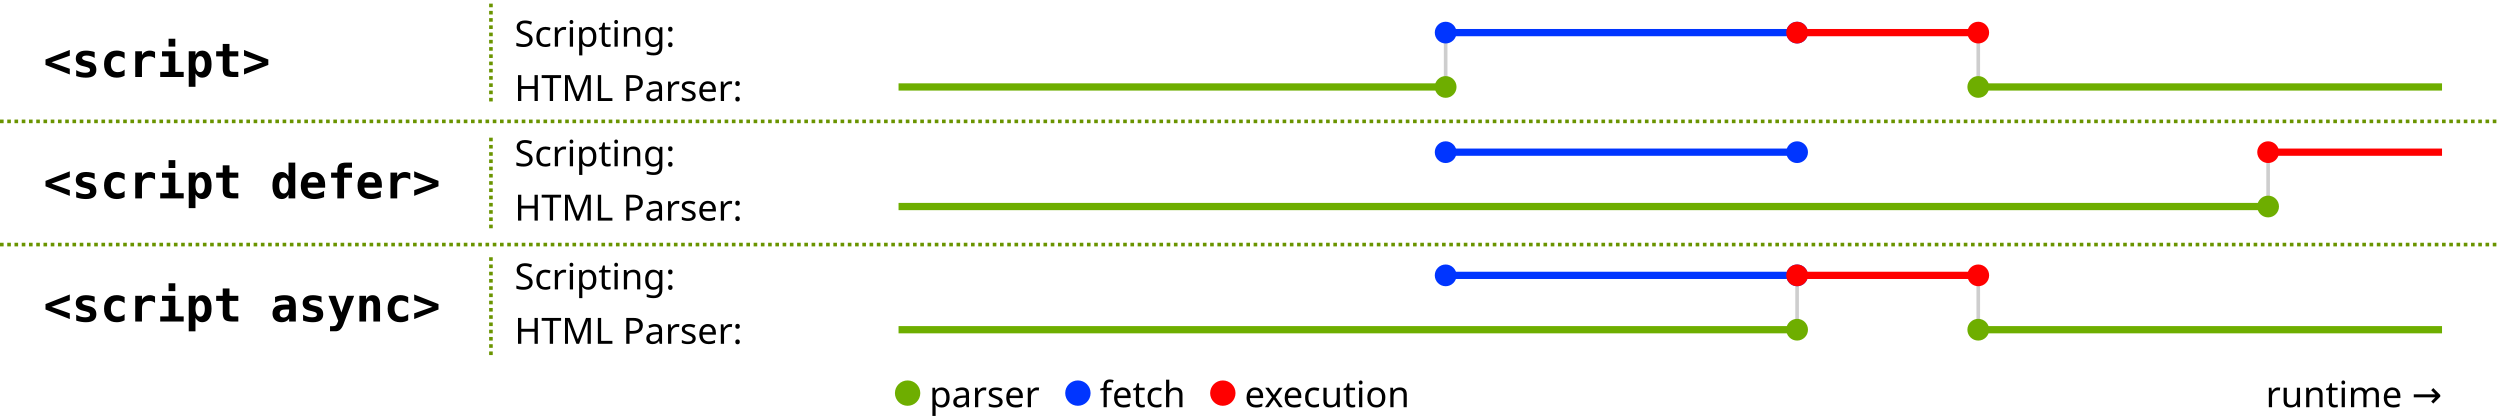
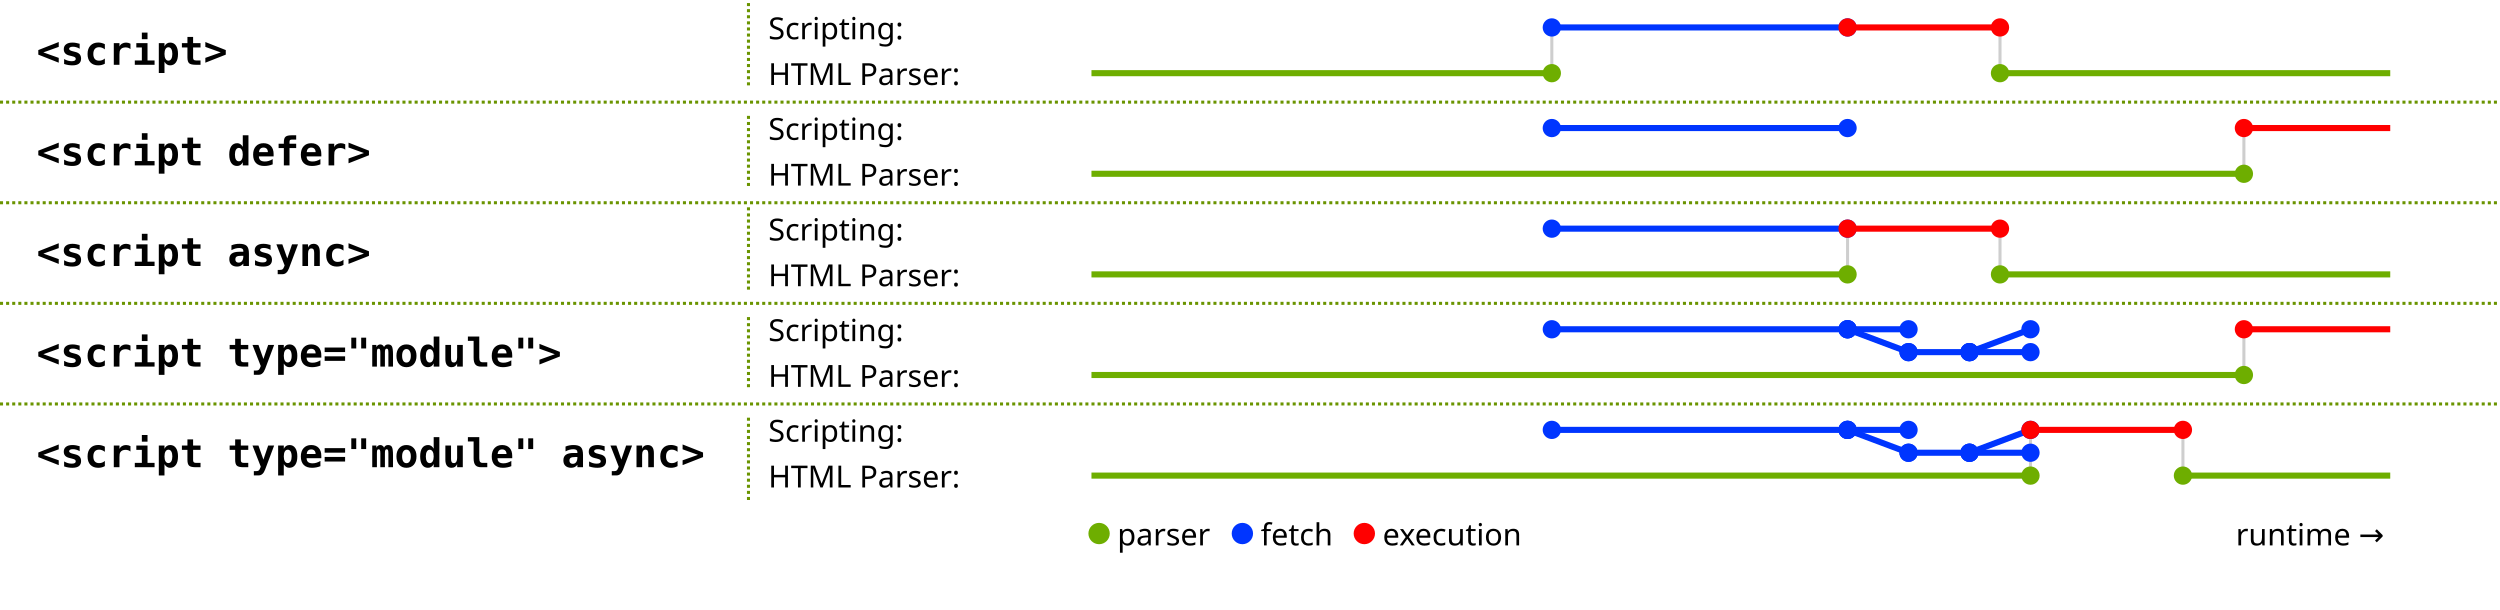
- <svg xmlns="http://www.w3.org/2000/svg" viewBox="0 0 690 115" width="690" height="115">
+ <svg xmlns="http://www.w3.org/2000/svg" viewBox="0 0 820 200" width="820" height="200">
  <style>
    .dividers {
      stroke: rgb(106, 148, 0);
      stroke-dasharray: 1, 1;
    }

    .tag {
      dominant-baseline: central;
      font-family: monospace;
      font-weight: bold;
      font-size: 13px;
    }

    .label {
      dominant-baseline: central;
      font-family: sans-serif;
      font-size: 10px;
    }

    .parser {
      stroke: rgb(110, 174, 0);
      fill: rgb(110, 174, 0);
    }

    .fetch {
      stroke: rgb(0, 53, 255);
      fill: rgb(0, 53, 255);
    }

    .execution {
      stroke: rgb(255, 0, 0);
      fill: rgb(255, 0, 0);
    }

    .progress {
      stroke-width: 2;
    }

    .progress.parser:not(.first) {
      marker-start: url(#parser-marker);
    }
    .progress.parser:not(.last) {
      marker-end: url(#parser-marker);
    }

    .progress.fetch:not(.first) {
      marker-start: url(#fetch-marker);
    }
    .progress.fetch:not(.last) {
      marker-end: url(#fetch-marker);
    }

    .progress.execution:not(.first) {
      marker-start: url(#execution-marker);
    }
    .progress.execution:not(.last) {
      marker-end: url(#execution-marker);
    }

    marker &gt; circle {
      stroke-width: 0;
    }

    .connector {
      stroke: rgb(206, 206, 206);
      stroke-width: 1;
    }
  </style>
  <g class="dividers">
-     <line x1="0" x2="690" y1="33.5" y2="33.5" />
-     <line x1="0" x2="690" y1="67.5" y2="67.5" />
-     <line x1="135.5" x2="135.5" y1="1" y2="29" />
-     <line x1="135.5" x2="135.5" y1="38" y2="63" />
-     <line x1="135.5" x2="135.5" y1="71" y2="99" />
+     <line x1="0" x2="820" y1="33.5" y2="33.5" />
+     <line x1="0" x2="820" y1="66.5" y2="66.5" />
+     <line x1="0" x2="820" y1="99.5" y2="99.5" />
+     <line x1="0" x2="820" y1="132.5" y2="132.5" />
+     <line x1="245.5" x2="245.5" y1="1" y2="29" />
+     <line x1="245.5" x2="245.5" y1="38" y2="62" />
+     <line x1="245.5" x2="245.5" y1="68" y2="95" />
+     <line x1="245.5" x2="245.5" y1="104" y2="128" />
+     <line x1="245.5" x2="245.5" y1="137" y2="165" />
  </g>
  <defs>
    <marker id="parser-marker" markerWidth="3" markerHeight="3" refX="1.5" refY="1.5">
      <circle cx="1.5" cy="1.5" r="1.5" class="parser" />
    </marker>
    <marker id="fetch-marker" markerWidth="3" markerHeight="3" refX="1.5" refY="1.5">
      <circle cx="1.5" cy="1.5" r="1.5" class="fetch" />
    </marker>
    <marker id="execution-marker" markerWidth="3" markerHeight="3" refX="1.5" refY="1.5">
      <circle cx="1.5" cy="1.5" r="1.5" class="execution" />
    </marker>
  </defs>
-   <text x="12" y="16.75" class="tag">&lt;script&gt;</text>
-   <text x="142" y="9" class="label">Scripting:</text>
-   <text x="142" y="24" class="label">HTML Parser:</text>
-   <line x1="399" x2="399" y1="9" y2="24" class="connector" />
-   <line x1="546" x2="546" y1="9" y2="24" class="connector" />
-   <line x1="248" x2="399" y1="24" y2="24" class="parser progress first" />
-   <line x1="399" x2="496" y1="9" y2="9" class="fetch progress" />
-   <line x1="496" x2="546" y1="9" y2="9" class="execution progress" />
-   <line x1="546" x2="674" y1="24" y2="24" class="parser progress last" />
-   <text x="12" y="50.25" class="tag">&lt;script defer&gt;</text>
-   <text x="142" y="42" class="label">Scripting:</text>
-   <text x="142" y="57" class="label">HTML Parser:</text>
-   <line x1="626" x2="626" y1="42" y2="57" class="connector" />
-   <line x1="248" x2="626" y1="57" y2="57" class="parser progress first" />
-   <line x1="399" x2="496" y1="42" y2="42" class="fetch progress" />
-   <line x1="626" x2="674" y1="42" y2="42" class="execution progress last" />
-   <text x="12" y="84.25" class="tag">&lt;script async&gt;</text>
-   <text x="142" y="76" class="label">Scripting:</text>
-   <text x="142" y="91" class="label">HTML Parser:</text>
-   <line x1="496" x2="496" y1="76" y2="91" class="connector" />
-   <line x1="546" x2="546" y1="76" y2="91" class="connector" />
-   <line x1="248" x2="496" y1="91" y2="91" class="parser progress first" />
-   <line x1="399" x2="496" y1="76" y2="76" class="fetch progress" />
-   <line x1="496" x2="546" y1="76" y2="76" class="execution progress" />
-   <line x1="546" x2="674" y1="91" y2="91" class="parser progress last" />
-   <g class="legend" transform="translate(247.5,105.5)">
+   <g>
+     <text x="12" y="16.75" class="tag">&lt;script&gt;</text>
+     <g transform="translate(252,0)">
+       <text x="0" y="9" class="label">Scripting:</text>
+       <text x="0" y="24" class="label">HTML Parser:</text>
+       <line x1="257" x2="257" y1="9" y2="24" class="connector" />
+       <line x1="404" x2="404" y1="9" y2="24" class="connector" />
+       <line x1="106" x2="257" y1="24" y2="24" class="parser progress first" />
+       <line x1="257" x2="354" y1="9" y2="9" class="fetch progress" />
+       <line x1="354" x2="404" y1="9" y2="9" class="execution progress" />
+       <line x1="404" x2="532" y1="24" y2="24" class="parser progress last" />
+     </g>
+   </g>
+   <g transform="translate(0,33)">
+     <text x="12" y="16.75" class="tag">&lt;script defer&gt;</text>
+     <g transform="translate(252,0)">
+       <text x="0" y="9" class="label">Scripting:</text>
+       <text x="0" y="24" class="label">HTML Parser:</text>
+       <line x1="484" x2="484" y1="9" y2="24" class="connector" />
+       <line x1="106" x2="484" y1="24" y2="24" class="parser progress first" />
+       <line x1="257" x2="354" y1="9" y2="9" class="fetch progress" />
+       <line x1="484" x2="532" y1="9" y2="9" class="execution progress last" />
+     </g>
+   </g>
+   <g transform="translate(0,66)">
+     <text x="12" y="16.75" class="tag">&lt;script async&gt;</text>
+     <g transform="translate(252,0)">
+       <text x="0" y="9" class="label">Scripting:</text>
+       <text x="0" y="24" class="label">HTML Parser:</text>
+       <line x1="354" x2="354" y1="9" y2="24" class="connector" />
+       <line x1="404" x2="404" y1="9" y2="24" class="connector" />
+       <line x1="106" x2="354" y1="24" y2="24" class="parser progress first" />
+       <line x1="257" x2="354" y1="9" y2="9" class="fetch progress" />
+       <line x1="354" x2="404" y1="9" y2="9" class="execution progress" />
+       <line x1="404" x2="532" y1="24" y2="24" class="parser progress last" />
+     </g>
+   </g>
+   <g transform="translate(0,99)">
+     <text x="12" y="16.75" class="tag">&lt;script type="module"&gt;</text>
+     <g transform="translate(252,0)">
+       <text x="0" y="9" class="label">Scripting:</text>
+       <text x="0" y="24" class="label">HTML Parser:</text>
+       <line x1="484" x2="484" y1="9" y2="24" class="connector" />
+       <line x1="106" x2="484" y1="24" y2="24" class="parser progress first" />
+       <line x1="257" x2="354" y1="9" y2="9" class="fetch progress" />
+       <line x1="354" x2="374" y1="9" y2="9" class="fetch progress" />
+       <line x1="354" x2="374" y1="9" y2="16.5" class="fetch progress" />
+       <line x1="374" x2="394" y1="16.5" y2="16.5" class="fetch progress" />
+       <line x1="394" x2="414" y1="16.5" y2="16.5" class="fetch progress" />
+       <line x1="394" x2="414" y1="16.5" y2="9" class="fetch progress" />
+       <line x1="484" x2="532" y1="9" y2="9" class="execution progress last" />
+     </g>
+   </g>
+   <g transform="translate(0,132)">
+     <text x="12" y="16.75" class="tag">&lt;script type="module" async&gt;</text>
+     <g transform="translate(252,0)">
+       <text x="0" y="9" class="label">Scripting:</text>
+       <text x="0" y="24" class="label">HTML Parser:</text>
+       <line x1="414" x2="414" y1="9" y2="24" class="connector" />
+       <line x1="464" x2="464" y1="9" y2="24" class="connector" />
+       <line x1="106" x2="414" y1="24" y2="24" class="parser progress first" />
+       <line x1="257" x2="354" y1="9" y2="9" class="fetch progress" />
+       <line x1="354" x2="374" y1="9" y2="9" class="fetch progress" />
+       <line x1="354" x2="374" y1="9" y2="16.5" class="fetch progress" />
+       <line x1="374" x2="394" y1="16.5" y2="16.5" class="fetch progress" />
+       <line x1="394" x2="414" y1="16.5" y2="16.5" class="fetch progress" />
+       <line x1="394" x2="414" y1="16.5" y2="9" class="fetch progress" />
+       <line x1="414" x2="464" y1="9" y2="9" class="execution progress" />
+       <line x1="464" x2="532" y1="24" y2="24" class="parser progress last" />
+     </g>
+   </g>
+   <g class="legend" transform="translate(357.5,172)">
    <circle cx="3" cy="3" r="3" class="parser" />
    <text x="9" y="3" class="label">parser</text>
    <circle cx="50" cy="3" r="3" class="fetch" />
    <text x="56" y="3" class="label">fetch</text>
    <circle cx="90" cy="3" r="3" class="execution" />
    <text x="96" y="3" class="label">execution</text>
  </g>
-   <text x="674" y="108.5" text-anchor="end" class="label">runtime →</text>
+   <text x="782" y="175" text-anchor="end" class="label">runtime →</text>
</svg>
